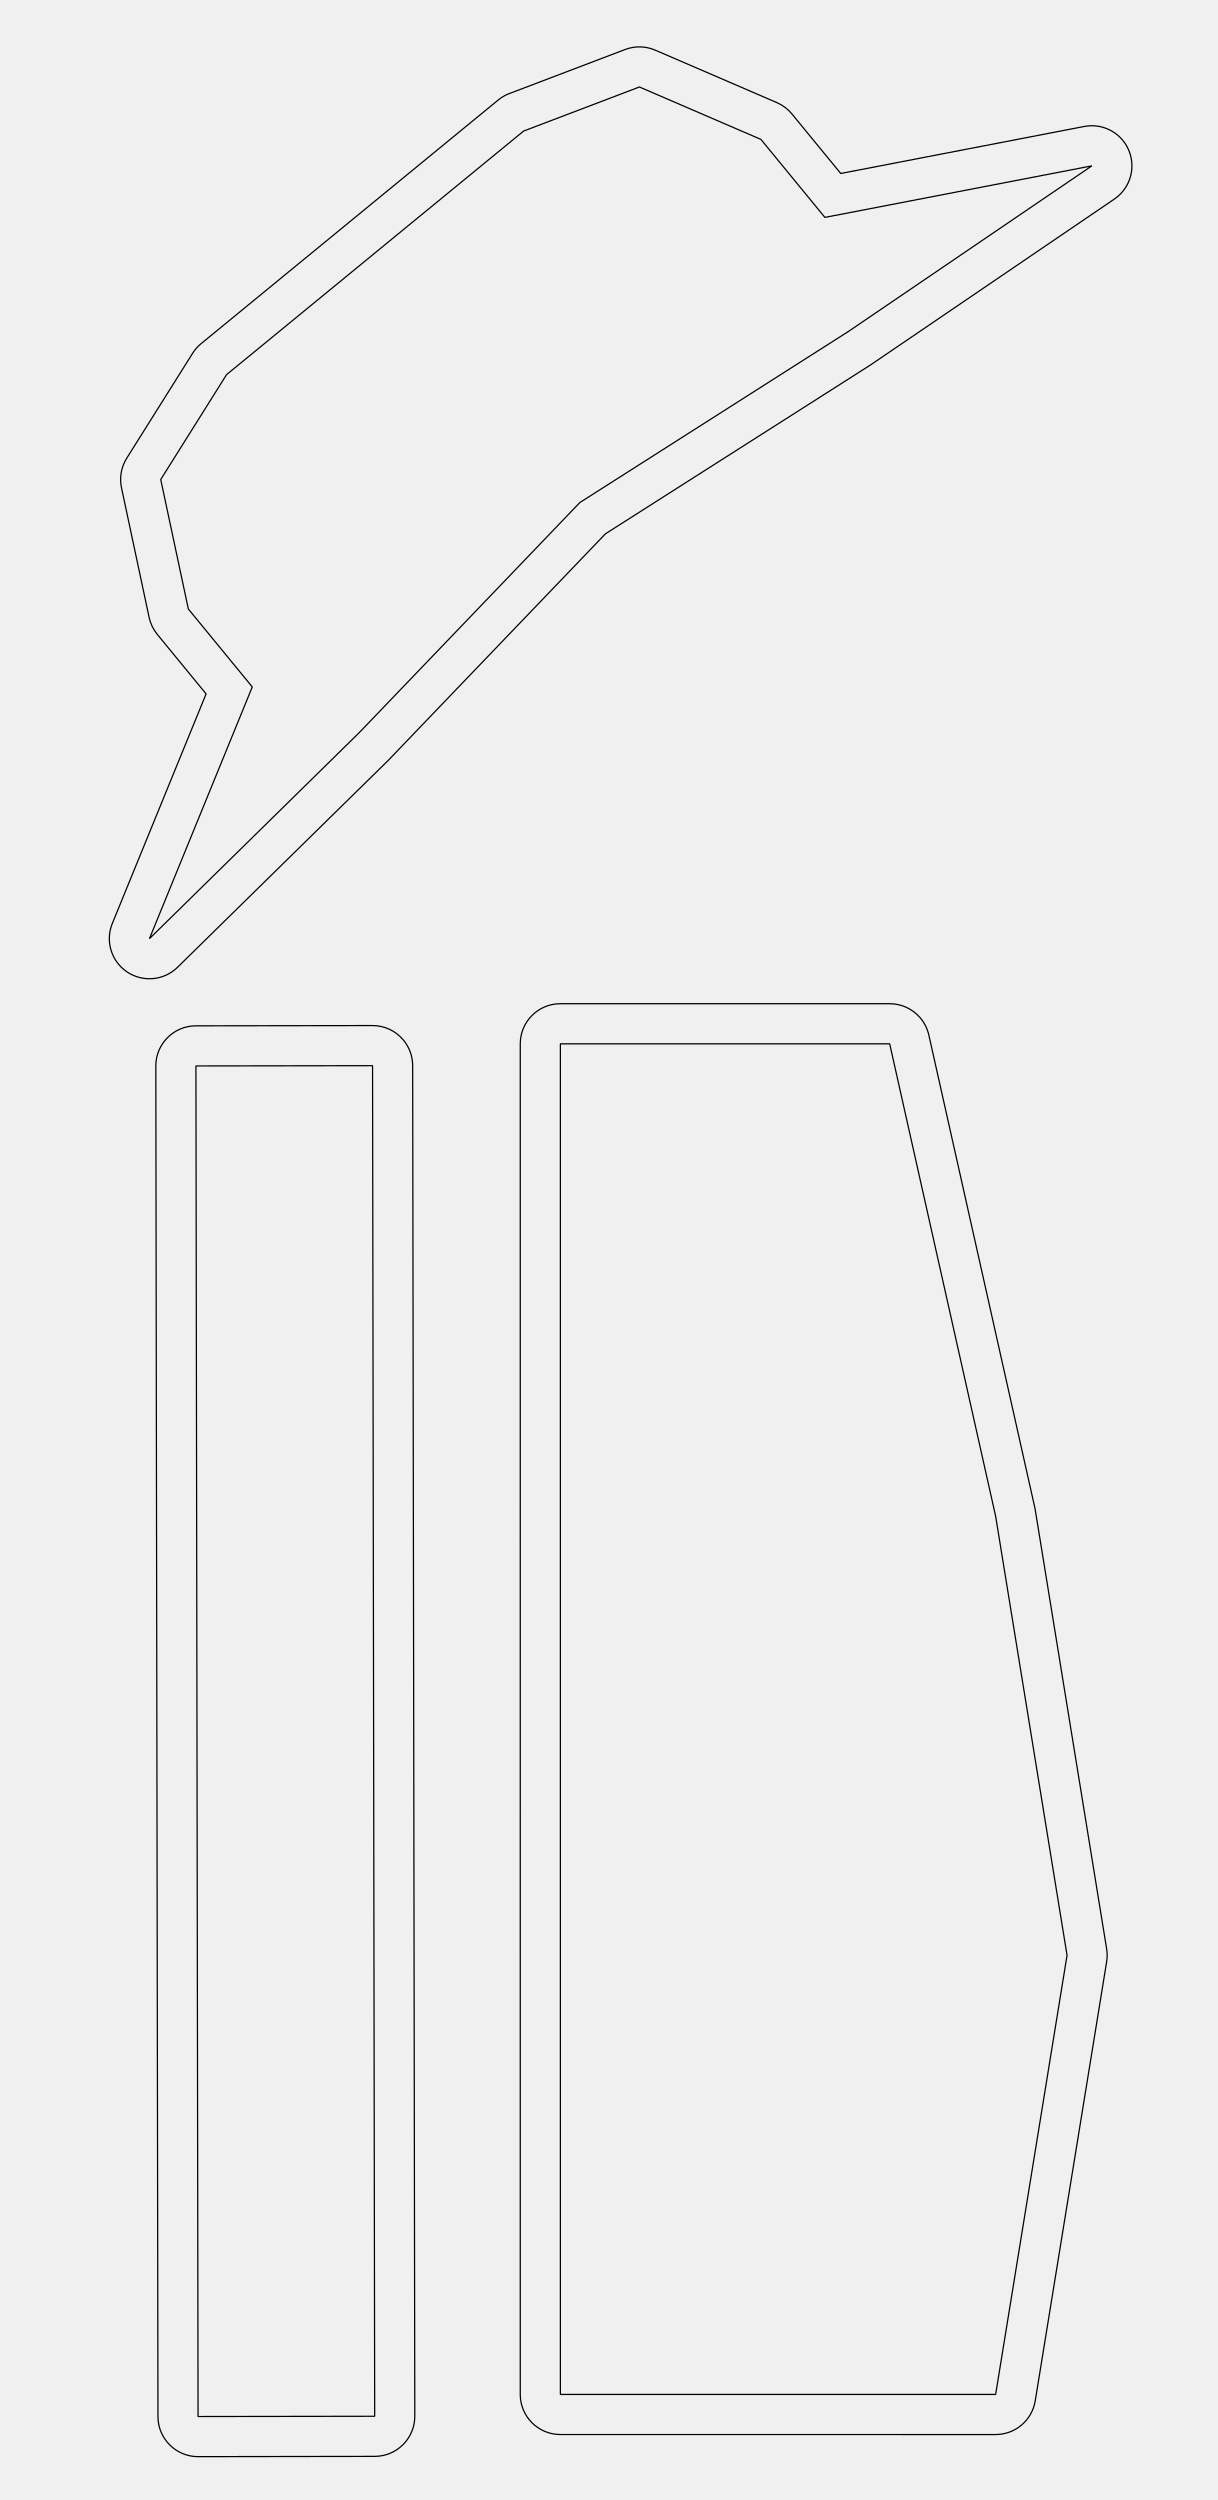
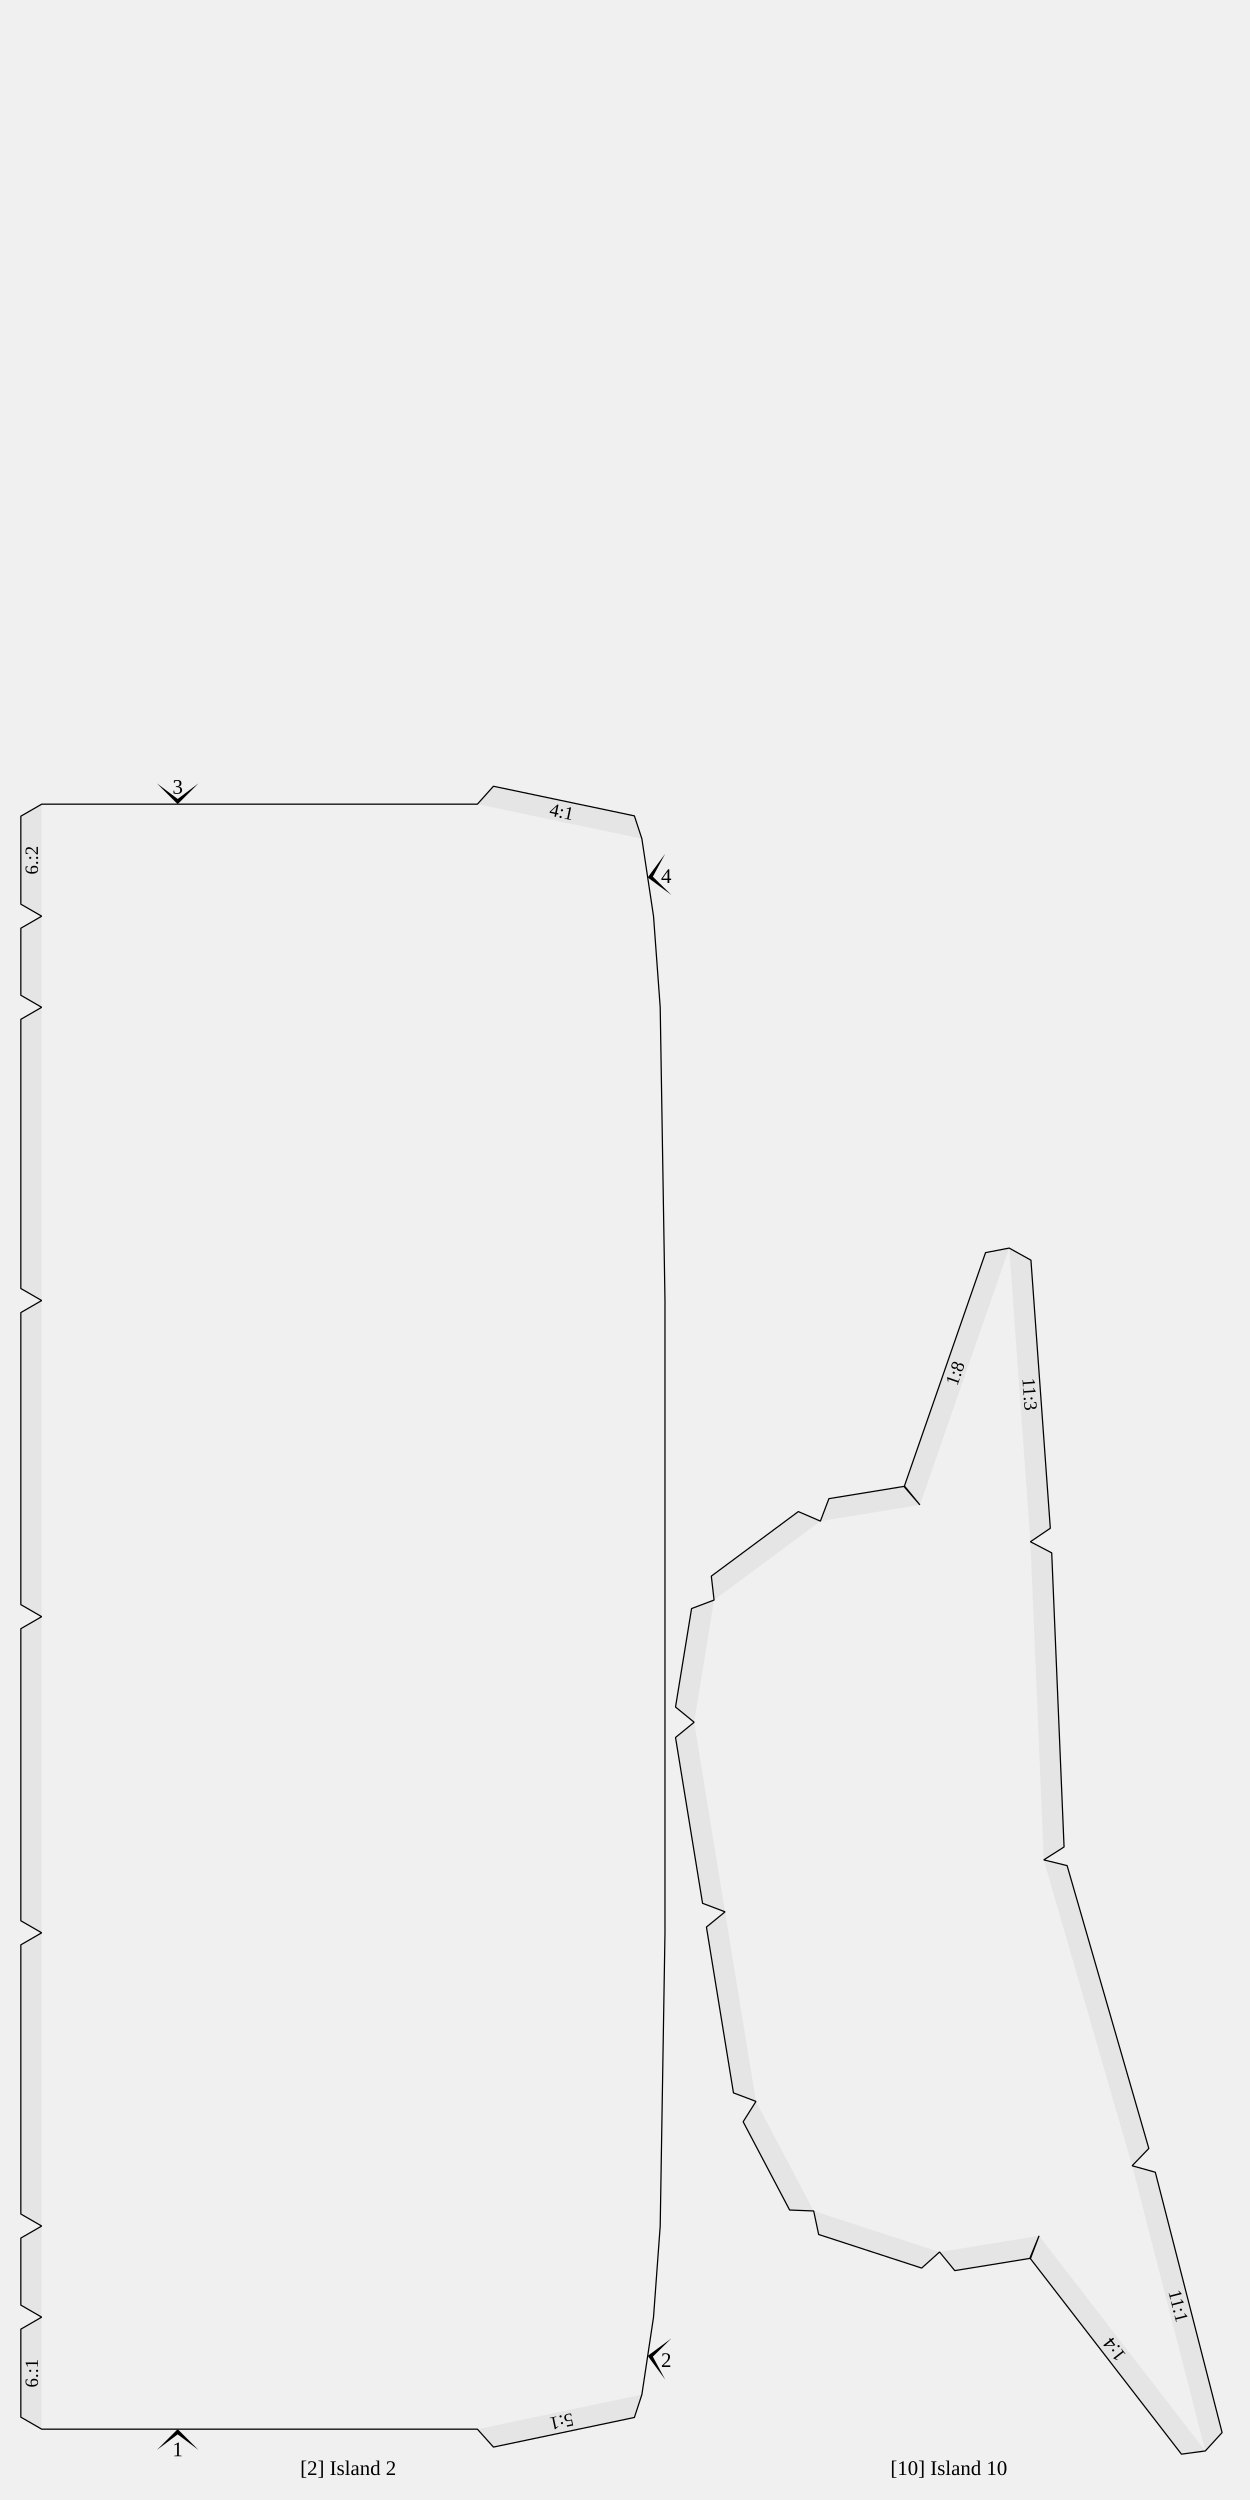
- <svg xmlns="http://www.w3.org/2000/svg" xmlns:xlink="http://www.w3.org/1999/xlink" version="1.1" width="292.10mm" height="600.00mm" viewBox="0 0 292.10 600.00" id="svg520">
-   <defs id="defs524" />
-   <style type="text/css" id="style508">
+ <svg xmlns="http://www.w3.org/2000/svg" version="1.1" width="300.00mm" height="600.00mm" viewBox="0 0 300.00 600.00">
+   <style type="text/css">
    path {
        fill: none;
        stroke-linecap: butt;
        stroke-linejoin: bevel;
        stroke-dasharray: none;
    }
    path.outer {
        stroke: #000000;
        stroke-dasharray: none;
        stroke-dashoffset: 0;
        stroke-width: 0.3;
        stroke-opacity: 1.0;
    }
    path.convex {
        stroke: #000000;
        stroke-dasharray: 0.50,1.00;
        stroke-dashoffset:0;
        stroke-width:0.2;
        stroke-opacity: 1.0
    }
    path.concave {
        stroke: #000000;
        stroke-dasharray: 1.00,0.50,0.20,0.50;
        stroke-dashoffset: 0;
        stroke-width: 0.2;
        stroke-opacity: 1.0
    }
    path.freestyle {
        stroke: #000000;
        stroke-dasharray: none;
        stroke-dashoffset: 0;
        stroke-width: 0.2;
        stroke-opacity: 1.0
    }
    path.outer_background {
        stroke: #ffffff;
        stroke-opacity: 1.0;
        stroke-width: 0.5
    }
    path.inner_background {
        stroke: #ffffff;
        stroke-opacity: 1.0;
        stroke-width: 0.2
    }
    path.sticker {
        fill: #e5e5e5;
        stroke: none;
        fill-opacity: 1.0;
    }
    path.arrow {
        fill: #000000;
    }
    text {
        font-style: normal;
        fill: #000000;
        fill-opacity: 1.0;
        stroke: none;
    }
    text, tspan {
        text-anchor:middle;
    }
    </style>
-   <g id="g512" transform="translate(-22.88136,-20.33899)" />
-   <g id="g516" transform="rotate(20.24081,124.6813,391.1549)" />
-   <g id="g602" transform="rotate(50.64749,528.8885,193.8192)">
-     <path xlink:href="#path600" style="fill:none;stroke:#000000;stroke-width:0.3;stroke-linecap:butt;stroke-linejoin:bevel;stroke-dasharray:none;stroke-dashoffset:0;stroke-opacity:1" id="path771" d="m 240.205,292.885 a 9.628,9.628 0 0 0 -8.078,5.033 l -28.334,52.344 h -18.463 a 9.628,9.628 0 0 0 -4.418,1.074 l -28.23,14.582 a 9.628,9.628 0 0 0 -4.711,5.494 l -9.441,28.18 a 9.628,9.628 0 0 0 -0.498,3.059 V 448.75 494.85 a 9.628,9.628 0 0 0 0.498,3.059 l 9.441,28.18 a 9.628,9.628 0 0 0 4.711,5.494 l 28.23,14.582 a 9.628,9.628 0 0 0 4.418,1.074 h 18.463 l 28.334,52.344 a 9.628,9.628 0 0 0 18.055,-5.441 l -6.314,-70.379 a 9.628,9.628 0 0 0 -0.029,-0.289 l -8.984,-74.723 8.984,-74.723 a 9.628,9.628 0 0 0 0.029,-0.289 l 6.314,-70.379 a 9.628,9.628 0 0 0 -9.977,-10.475 z M 372.438,464.008 a 9.628,9.628 0 0 0 -7.117,3.518 l -26.66,32.51 -23.457,28.604 a 9.628,9.628 0 0 0 1.34,13.549 l 87.668,71.889 81.486,66.824 a 9.628,9.628 0 0 0 0.002,0 l 81.49,66.822 a 9.628,9.628 0 0 0 13.547,-1.338 l 23.457,-28.604 42.783,-52.172 a 9.628,9.628 0 0 0 -0.223,-12.473 l -70.623,-80.078 a 9.628,9.628 0 0 0 -2.391,-1.961 l -92.357,-53.57 a 9.628,9.628 0 0 0 -0.502,-0.271 L 377.092,465.029 a 9.628,9.628 0 0 0 -4.654,-1.021 z m -74.461,99.291 a 9.628,9.628 0 0 0 -7.312,3.533 l -3.414,4.18 -23.412,28.639 a 9.628,9.628 0 0 0 1.361,13.547 l 87.777,71.752 a 9.628,9.628 0 0 0 0.002,0 l 81.596,66.693 81.596,66.695 a 9.628,9.628 0 0 0 13.545,-1.361 L 553.125,788.336 a 9.628,9.628 0 0 0 0.002,0 l 3.416,-4.18 a 9.628,9.628 0 0 0 -1.363,-13.545 l -81.594,-66.695 -81.596,-66.695 -87.779,-71.75 a 9.628,9.628 0 0 0 -6.234,-2.172 z" />
-     <path id="path600" style="fill:none;stroke:#000000;stroke-width:0.3;stroke-linecap:butt;stroke-linejoin:bevel;stroke-dasharray:none;stroke-dashoffset:0;stroke-opacity:1" d="m 240.594,595 -31.065,-57.388 -24.199,2e-5 -28.232,-14.582 -9.44,-28.18 v -46.1 -46.1 l 9.44,-28.18 28.232,-14.582 24.199,3e-5 31.065,-57.388 -6.315,70.378 -9.123,75.872 9.123,75.872 z m 145.304,49.674 81.595,66.695 81.595,66.695 -3.416,4.179 -23.412,28.642 -81.595,-66.695 -81.595,-66.695 -87.78,-71.75 23.412,-28.642 3.416,-4.179 z m -39.794,-138.535 26.659,-32.51 103.79,52.227 92.358,53.57 70.622,80.077 -42.782,52.172 -23.457,28.605 -81.49,-66.823 -81.49,-66.823 -87.666,-71.888 z" />
+   <g>
+     <g>
+       <text transform="translate(83.5623 594)" style="font-size:5.00">
+         <tspan>[2] Island 2</tspan>
+       </text>
+       <path class="sticker" d=" M 10 463.872 L 5 460.985 L 5 390.887 L 10 388 Z M 10 556.113 L 5 553.226 L 5 537.137 L 10 534.25 Z M 154.048 574.703 L 152.252 580.19 L 118.425 587.299 L 114.572 583 Z M 10 534.25 L 5 531.363 L 5 466.759 L 10 463.872 Z M 10 583 L 5 580.113 L 5 559 L 10 556.113 Z M 10 388 L 5 385.113 L 5 315.015 L 10 312.128 Z M 10 241.75 L 5 238.863 L 5 222.774 L 10 219.887 Z M 114.572 193 L 118.425 188.701 L 152.252 195.81 L 154.048 201.297 Z M 10 312.128 L 5 309.241 L 5 244.637 L 10 241.75 Z M 10 219.887 L 5 217 L 5 195.887 L 10 193 Z " />
+       <path class="outer" d=" M 159.594 312.128 L 159.594 388 L 159.594 463.872 L 158.449 534.25 L 156.846 556.113 L 154.048 574.703 L 152.252 580.19 L 118.425 587.299 L 114.572 583 L 75.28 583 L 10 583 L 5 580.113 L 5 559 L 10 556.113 L 5 553.226 L 5 537.137 L 10 534.25 L 5 531.363 L 5 466.759 L 10 463.872 L 5 460.985 L 5 390.887 L 10 388 L 5 385.113 L 5 315.015 L 10 312.128 L 5 309.241 L 5 244.637 L 10 241.75 L 5 238.863 L 5 222.774 L 10 219.887 L 5 217 L 5 195.887 L 10 193 L 75.28 193 L 114.572 193 L 118.425 188.701 L 152.252 195.81 L 154.048 201.297 L 156.846 219.887 L 158.449 241.75 Z " />
+       <g>
+         <path transform="matrix(5 -0.000001 0.000001 5 42.6402 583)" class="arrow" d="M 0 0 L 1 1 L 0 0.25 L -1 1 Z" />
+         <text transform="translate(42.6402 589.5)" style="font-size:5.00">
+           <tspan>1</tspan>
+         </text>
+       </g>
+       <text transform="matrix(-0.978617 0.205692 -0.205692 -0.978617 134.4951 579.7321)" style="font-size:4.50">
+         <tspan>5:1</tspan>
+       </text>
+       <text transform="matrix(0 -1 1 0 9.10006 569.5566)" style="font-size:4.50">
+         <tspan>6.:1</tspan>
+       </text>
+       <g>
+         <path transform="matrix(0.744231 -4.944302 4.944302 0.744231 155.4472 565.4079)" class="arrow" d="M 0 0 L 1 1 L 0 0.25 L -1 1 Z" />
+         <text transform="translate(159.8971 568.0777)" style="font-size:5.00">
+           <tspan>2</tspan>
+         </text>
+       </g>
+       <g>
+         <path transform="matrix(-5 0 0 -5 42.64014 193)" class="arrow" d="M 0 0 L 1 1 L 0 0.25 L -1 1 Z" />
+         <text transform="translate(42.64014 190.5)" style="font-size:5.00">
+           <tspan>3</tspan>
+         </text>
+       </g>
+       <text transform="matrix(0.978617 0.205691 -0.205691 0.978617 134.4951 196.268)" style="font-size:4.50">
+         <tspan>4:1</tspan>
+       </text>
+       <text transform="matrix(0 -1 1 0 9.1 206.4435)" style="font-size:4.50">
+         <tspan>6.:2</tspan>
+       </text>
+       <g>
+         <path transform="matrix(-0.744231 -4.944302 4.944302 -0.744231 155.4472 210.5921)" class="arrow" d="M 0 0 L 1 1 L 0 0.25 L -1 1 Z" />
+         <text transform="translate(159.8971 211.9223)" style="font-size:5.00">
+           <tspan>4</tspan>
+         </text>
+       </g>
+     </g>
+     <g>
+       <text transform="translate(227.7135 594)" style="font-size:5.00">
+         <tspan>[10] Island 10</tspan>
+       </text>
+       <path class="sticker" d=" M 195.284 530.631 L 189.514 530.408 L 178.354 509.223 L 181.432 504.338 Z M 225.494 540.481 L 221.2 544.34 L 196.478 536.28 L 195.284 530.631 Z M 250.501 446.368 L 256.105 447.753 L 275.716 515.622 L 271.714 519.783 Z M 181.432 504.338 L 176.032 502.294 L 169.543 462.493 L 174.013 458.839 Z M 249.377 536.587 L 247.333 541.986 L 229.148 544.951 L 225.494 540.481 Z M 271.714 519.783 L 277.275 521.337 L 293.302 583.815 L 289.273 588.228 Z M 289.273 588.228 L 283.551 589 L 247.185 541.928 L 249.377 536.587 Z M 166.595 413.34 L 162.125 409.686 L 165.978 386.053 L 171.377 384.008 Z M 171.377 384.008 L 170.716 378.273 L 191.597 362.778 L 196.894 365.073 Z M 247.296 370.017 L 252.412 372.691 L 255.375 443.274 L 250.501 446.368 Z M 174.013 458.839 L 168.614 456.794 L 162.125 416.993 L 166.595 413.34 Z M 196.894 365.073 L 198.939 359.674 L 217.124 356.709 L 220.778 361.179 Z M 242.203 299.54 L 247.426 302.444 L 252.075 366.777 L 247.296 370.017 Z M 220.778 361.179 L 217.003 356.811 L 236.533 300.625 L 242.203 299.54 Z " />
+       <path class="outer" d=" M 162.125 409.686 L 165.978 386.053 L 171.377 384.008 L 170.716 378.273 L 191.597 362.778 L 196.894 365.073 L 198.939 359.674 L 217.124 356.709 L 220.778 361.179 L 217.003 356.811 L 236.533 300.625 L 242.203 299.54 L 247.426 302.444 L 252.075 366.777 L 247.296 370.017 L 252.412 372.691 L 255.375 443.274 L 250.501 446.368 L 256.105 447.753 L 275.716 515.622 L 271.714 519.783 L 277.275 521.337 L 293.302 583.815 L 289.273 588.228 L 283.551 589 L 247.185 541.928 L 249.377 536.587 L 247.333 541.986 L 229.148 544.951 L 225.494 540.481 L 221.2 544.34 L 196.478 536.28 L 195.284 530.631 L 189.514 530.408 L 178.354 509.223 L 181.432 504.338 L 176.032 502.294 L 169.543 462.493 L 174.013 458.839 L 168.614 456.794 L 162.125 416.993 L 166.595 413.34 Z " />
+       <text transform="matrix(0.248485 0.968636 -0.968636 0.248485 281.3653 553.7817)" style="font-size:4.50">
+         <tspan>11:1</tspan>
+       </text>
+       <text transform="matrix(-0.61136 -0.791353 0.791353 -0.61136 268.6127 562.9573)" style="font-size:4.50">
+         <tspan>1:4</tspan>
+       </text>
+       <text transform="matrix(0.072068 0.9974 -0.9974 0.072068 245.6472 334.7134)" style="font-size:4.50">
+         <tspan>11:3</tspan>
+       </text>
+       <text transform="matrix(0.328327 -0.944564 0.944564 0.328327 230.6404 330.0638)" style="font-size:4.50">
+         <tspan>1:8</tspan>
+       </text>
+     </g>
  </g>
</svg>
